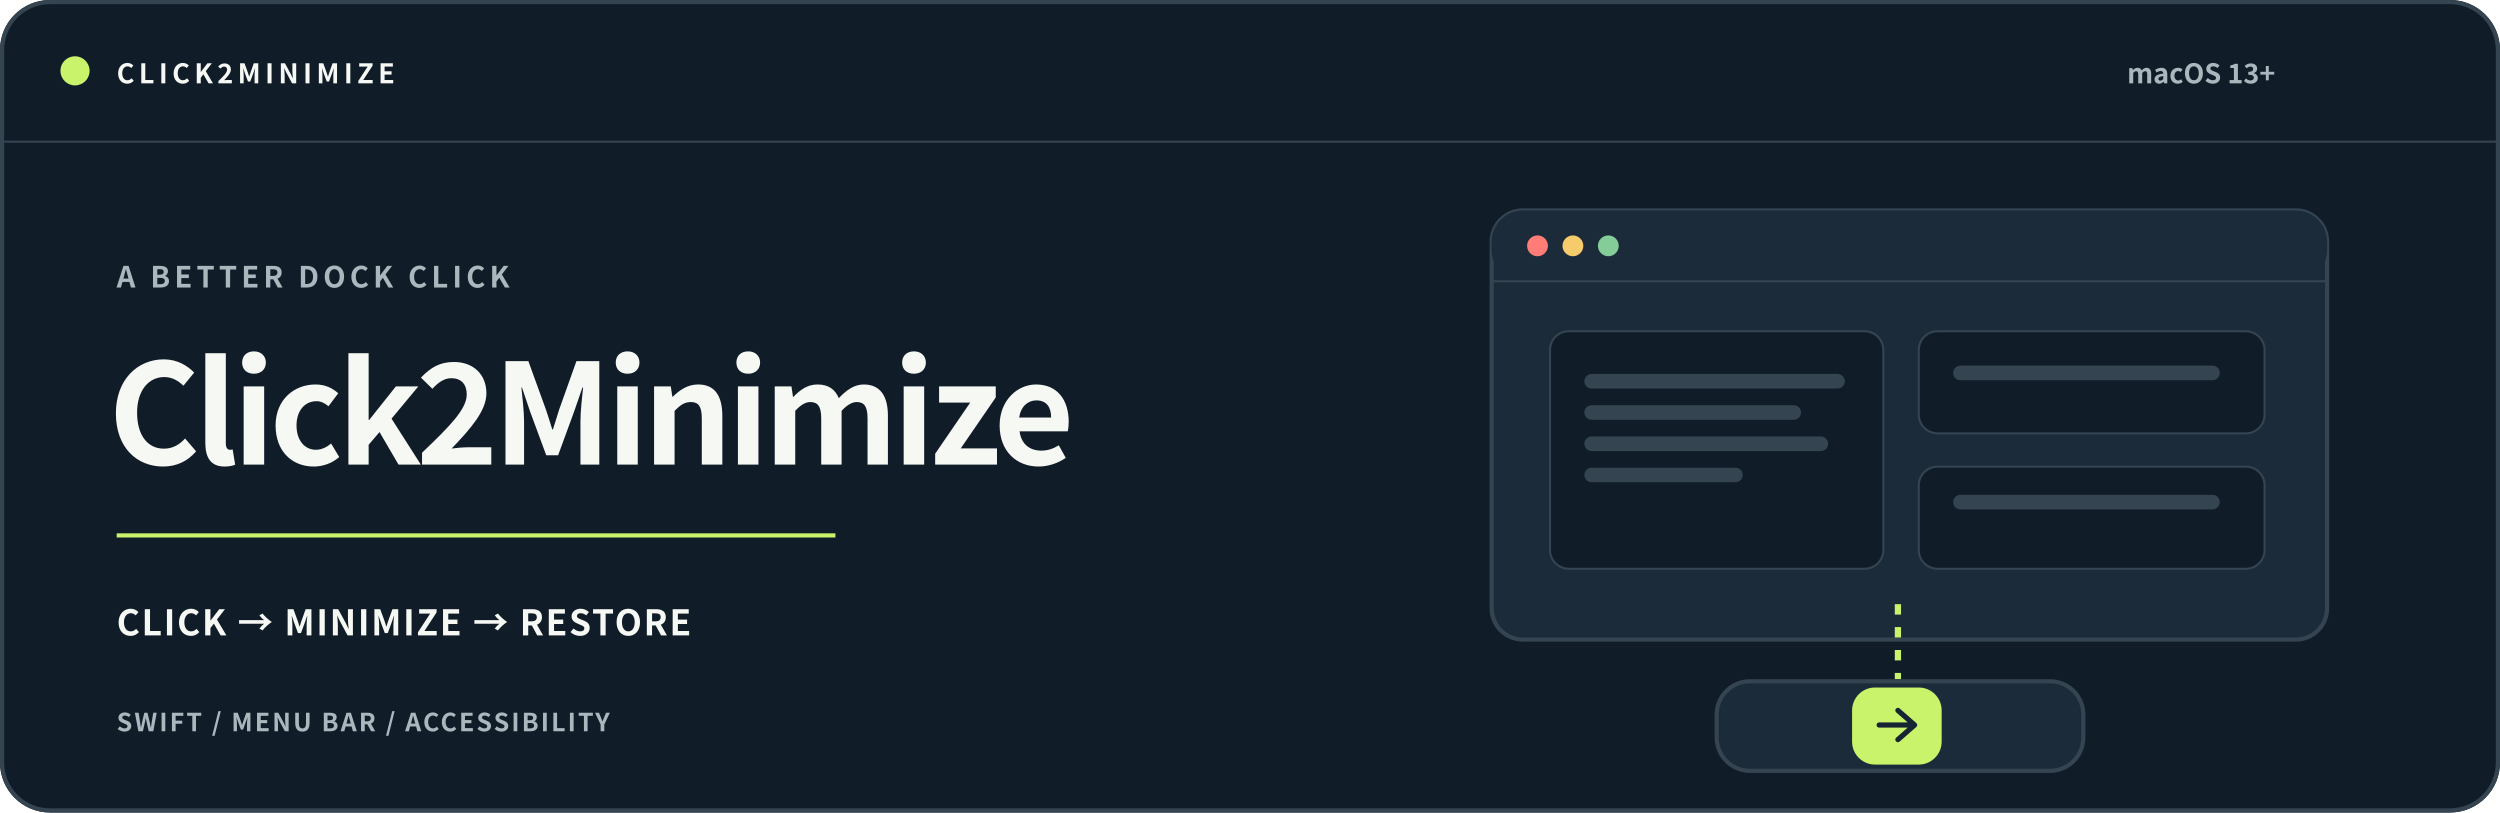
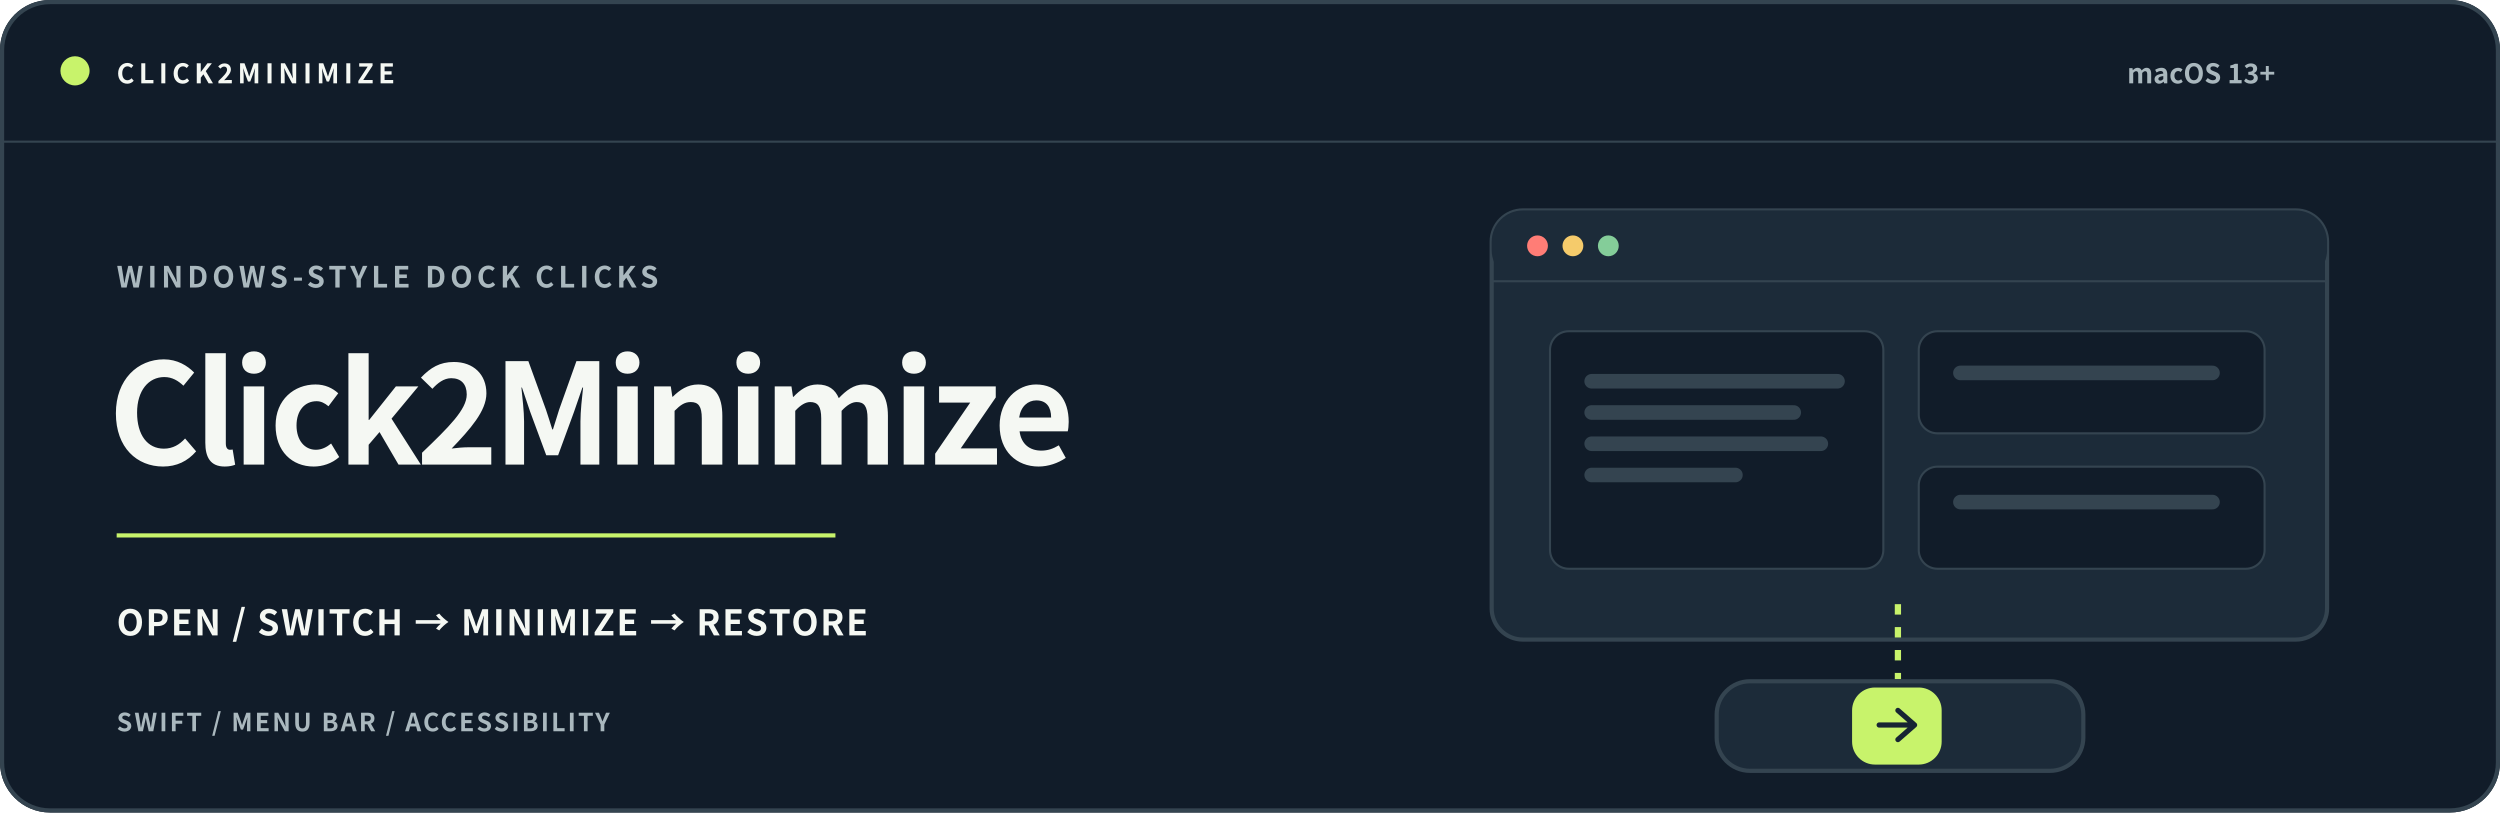
<svg xmlns="http://www.w3.org/2000/svg" width="1200" height="390" viewBox="0 0 1200 390" role="img" aria-labelledby="title desc">
  <rect width="1200" height="390" rx="24" fill="#111C29" />
  <rect x="1" y="1" width="1198" height="388" rx="23" fill="none" stroke="#344450" stroke-width="2" />
  <path d="M0 68H1200" stroke="#344450" />
  <circle cx="36" cy="34" r="7" fill="#C8F36B" />
  <text x="56" y="40" fill="#F5F8F3" font-size="13" font-weight="750" font-family="-apple-system, BlinkMacSystemFont, 'SF Pro Display', 'PingFang TC', 'Noto Sans CJK TC', Arial, sans-serif" letter-spacing="2.1">CLICK2MINIMIZE</text>
  <text x="1021" y="40" fill="#AAB8BE" font-size="13" font-weight="650" font-family="-apple-system, BlinkMacSystemFont, 'SF Pro Display', 'PingFang TC', 'Noto Sans CJK TC', Arial, sans-serif">macOS 13+</text>
-   <text x="56" y="138" fill="#AAB8BE" font-size="14" font-weight="700" font-family="-apple-system, BlinkMacSystemFont, 'SF Pro Display', 'PingFang TC', 'Noto Sans CJK TC', Arial, sans-serif" letter-spacing="2">A BETTER DOCK CLICK</text>
+   <text x="56" y="138" fill="#AAB8BE" font-size="14" font-weight="700" font-family="-apple-system, BlinkMacSystemFont, 'SF Pro Display', 'PingFang TC', 'Noto Sans CJK TC', Arial, sans-serif" letter-spacing="2">WINDOWS-STYLE DOCK CLICKS</text>
  <text x="52" y="223" fill="#F5F8F3" font-size="67" font-weight="780" font-family="-apple-system, BlinkMacSystemFont, 'SF Pro Display', 'PingFang TC', 'Noto Sans CJK TC', Arial, sans-serif" letter-spacing="-2.7">Click2Minimize</text>
  <rect x="56" y="256" width="345" height="2" fill="#C8F36B" />
-   <text x="56" y="305" fill="#F5F8F3" font-size="17" font-weight="680" font-family="-apple-system, BlinkMacSystemFont, 'SF Pro Display', 'PingFang TC', 'Noto Sans CJK TC', Arial, sans-serif" letter-spacing=".8">CLICK  →  MINIMIZE  →  RESTORE</text>
+   <text x="56" y="305" fill="#F5F8F3" font-size="17" font-weight="680" font-family="-apple-system, BlinkMacSystemFont, 'SF Pro Display', 'PingFang TC', 'Noto Sans CJK TC', Arial, sans-serif" letter-spacing=".8">OPEN / SWITCH  →  MINIMIZE  →  RESTORE</text>
  <text x="56" y="351" fill="#AAB8BE" font-size="12" font-weight="650" font-family="-apple-system, BlinkMacSystemFont, 'SF Pro Display', 'PingFang TC', 'Noto Sans CJK TC', Arial, sans-serif" letter-spacing="1">SWIFT  /  MENU BAR  /  ACCESSIBILITY</text>
  <rect x="716" y="101" width="401" height="206" rx="15" fill="#1C2B39" stroke="#344450" stroke-width="2" />
  <rect x="716" y="101" width="401" height="34" rx="15" fill="#1C2B39" />
  <path d="M716 135H1117" stroke="#344450" />
  <circle cx="738" cy="118" r="5" fill="#FF7D76" />
  <circle cx="755" cy="118" r="5" fill="#F5CB6B" />
  <circle cx="772" cy="118" r="5" fill="#84CD99" />
  <rect x="744" y="159" width="160" height="114" rx="9" fill="#111C29" stroke="#344450" />
  <rect x="921" y="159" width="166" height="49" rx="9" fill="#111C29" stroke="#344450" />
  <rect x="921" y="224" width="166" height="49" rx="9" fill="#111C29" stroke="#344450" />
  <path d="M764 183H882M764 198H861M764 213H874M764 228H833M941 179H1062M941 241H1062" stroke="#344450" stroke-width="7" stroke-linecap="round" />
  <path d="M911 290v36" stroke="#C8F36B" stroke-width="3" stroke-dasharray="5 6" />
  <rect x="824" y="327" width="176" height="43" rx="16" fill="#1C2B39" stroke="#344450" stroke-width="2" />
  <rect x="889" y="330" width="43" height="37" rx="11" fill="#C8F36B" />
  <path d="M902 348h17m-8-7 8 7-8 7" fill="none" stroke="#172433" stroke-width="2.5" stroke-linecap="round" stroke-linejoin="round" />
</svg>
